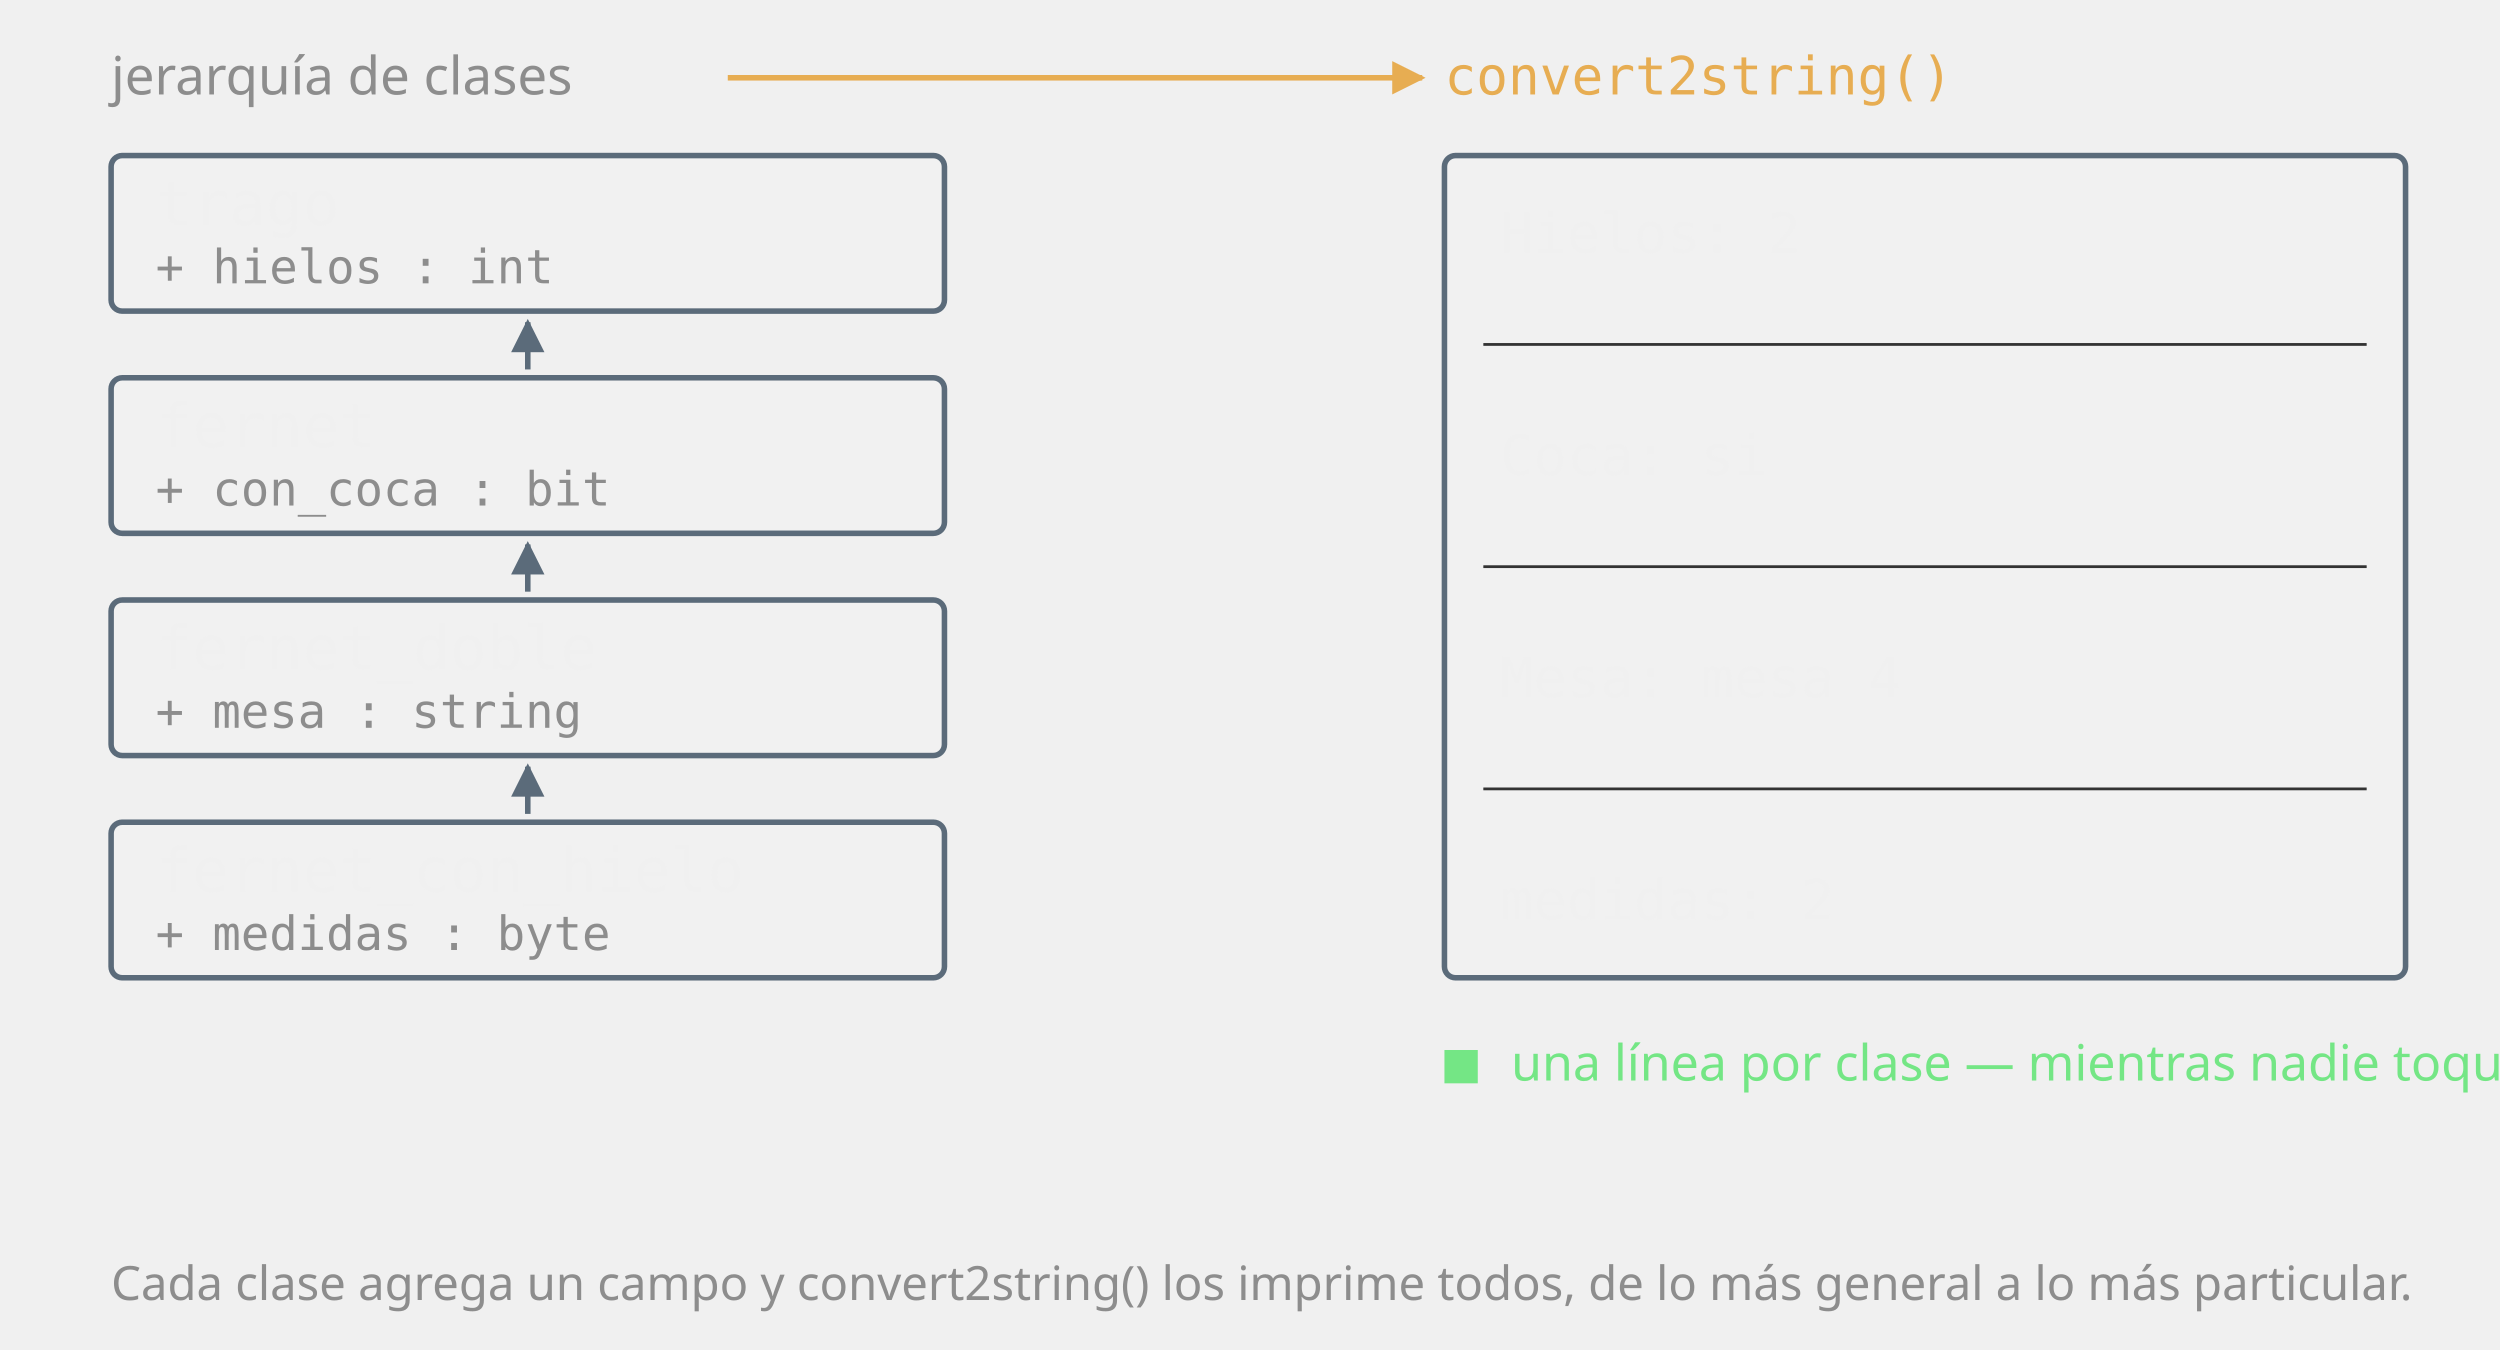
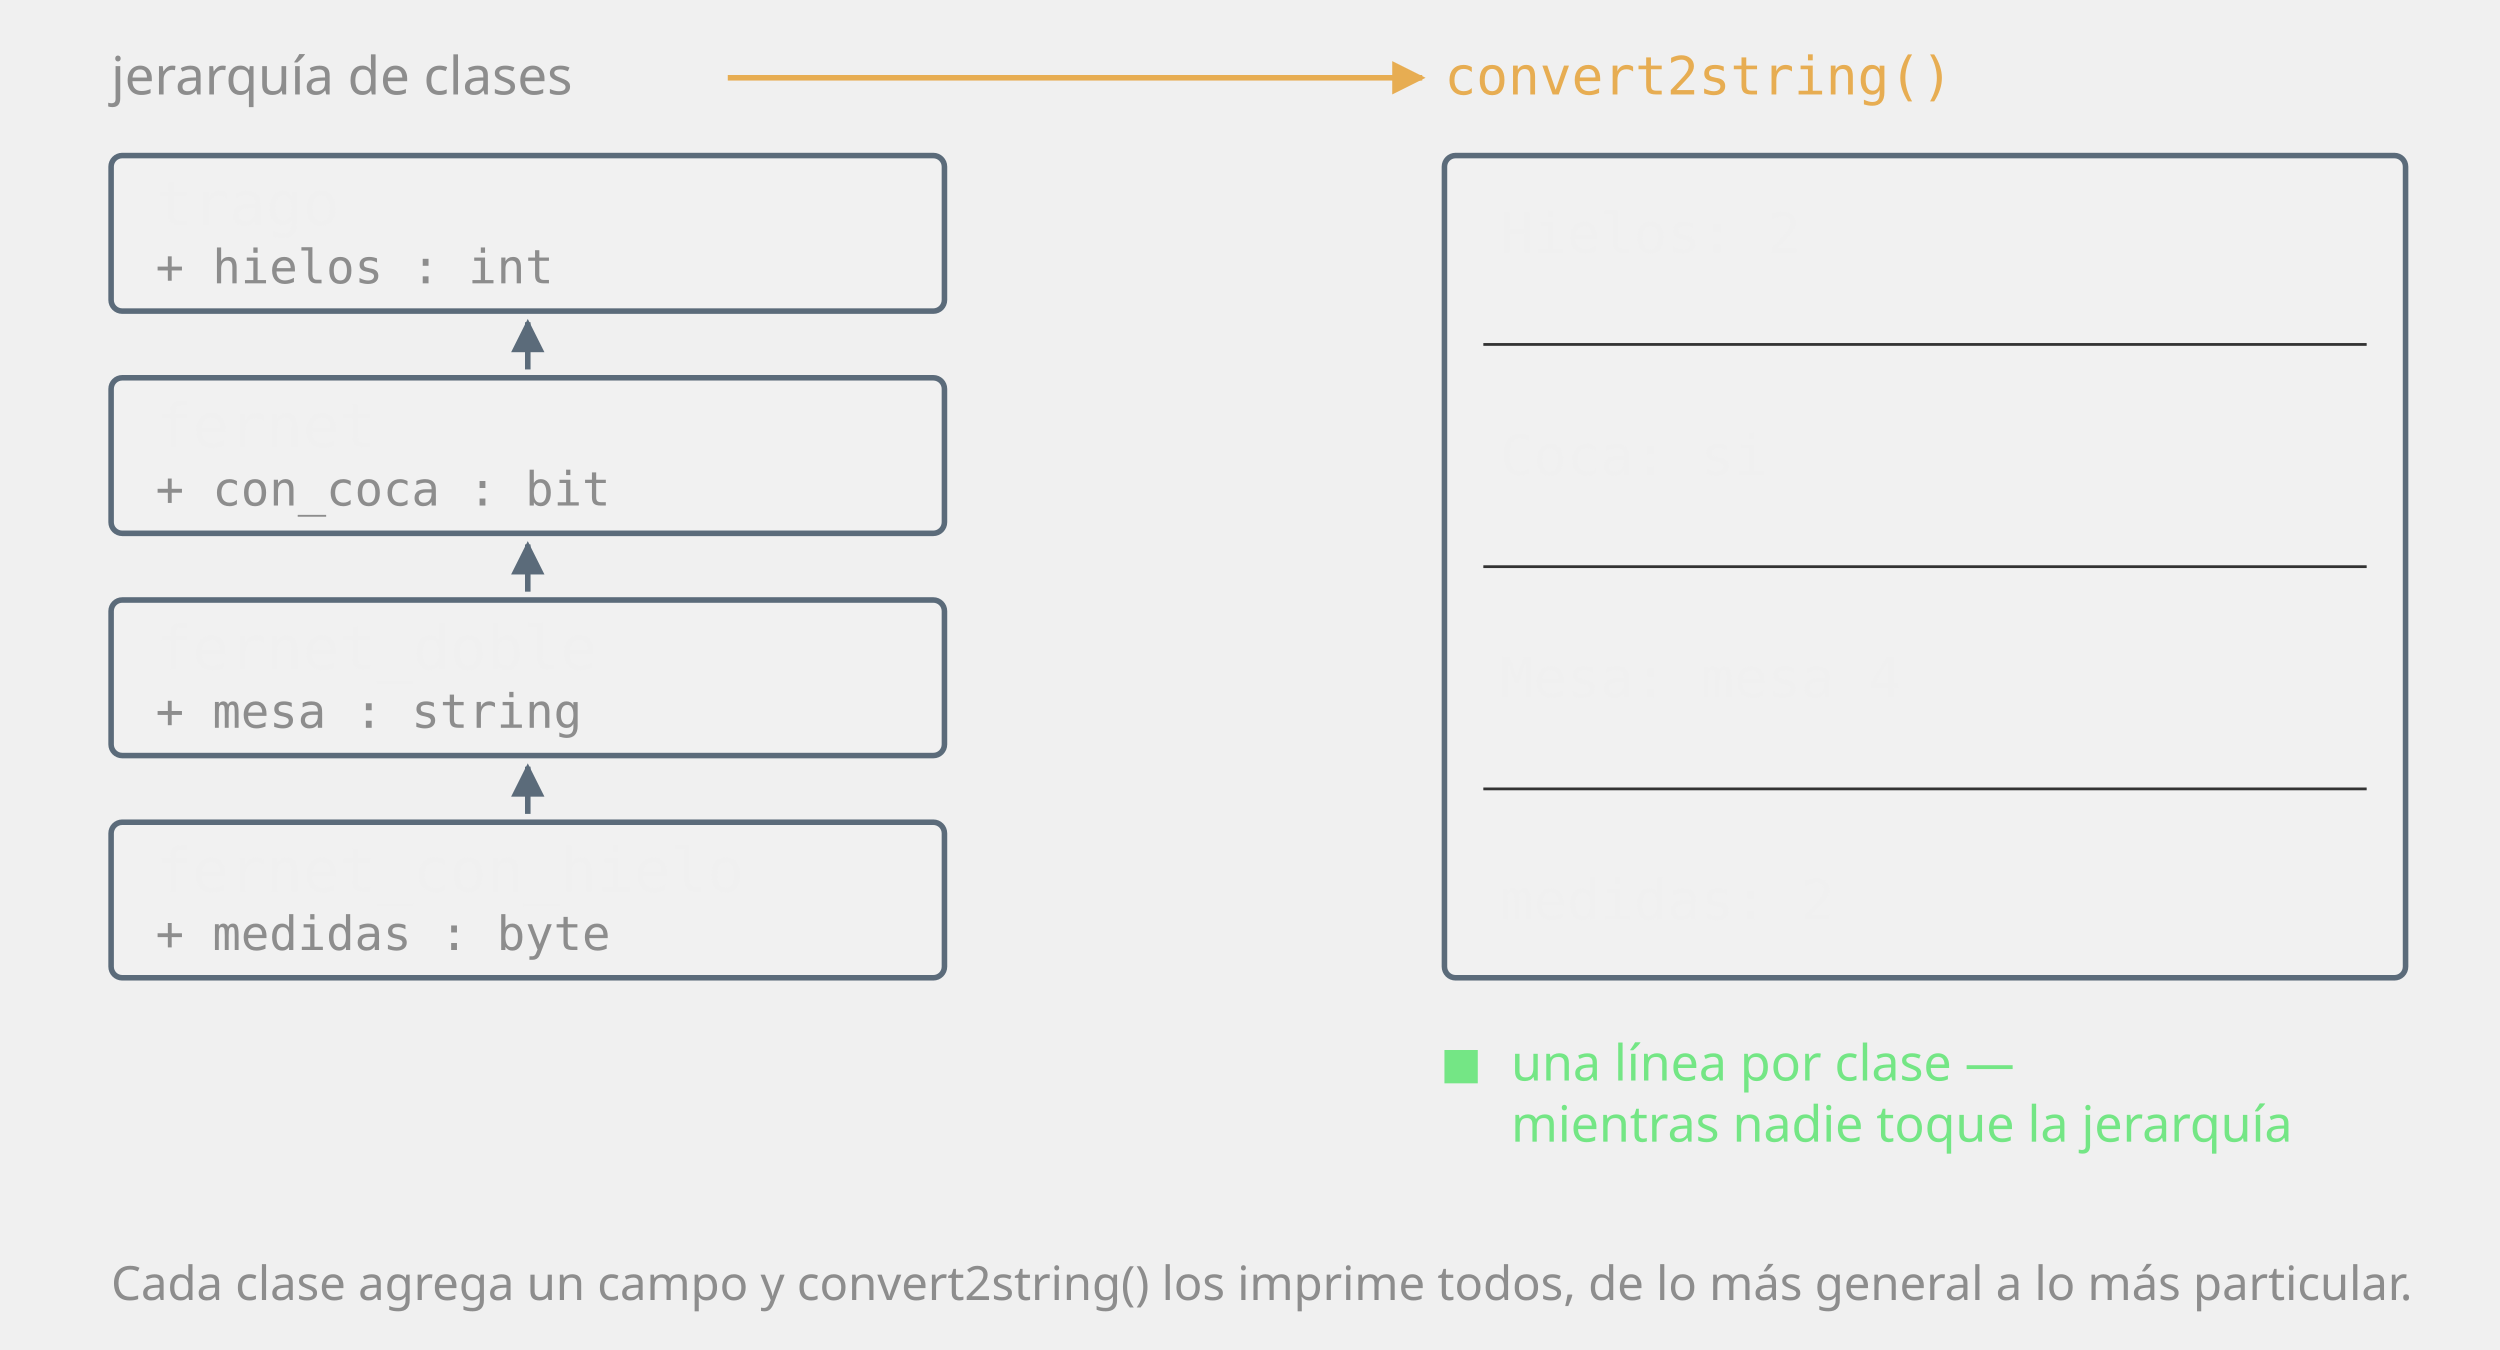
<svg xmlns="http://www.w3.org/2000/svg" viewBox="0 0 900 486" font-family="IBM Plex Sans, system-ui, sans-serif">
  <defs>
    <marker id="a" viewBox="0 0 10 10" refX="9" refY="5" markerWidth="6" markerHeight="6" orient="auto-start-reverse">
      <path d="M0,0 L10,5 L0,10 z" fill="#5b6b7a" />
    </marker>
    <marker id="a-acc" viewBox="0 0 10 10" refX="9" refY="5" markerWidth="6" markerHeight="6" orient="auto-start-reverse">
      <path d="M0,0 L10,5 L0,10 z" fill="#e7ad52" />
    </marker>
  </defs>
  <text x="40" y="34" fill="#8d8d8d" font-size="19">jerarquía de clases</text>
  <path d="M262,28 H512" fill="none" stroke="#e7ad52" stroke-width="2" marker-end="url(#a-acc)" />
  <text x="520" y="34" fill="#e7ad52" font-size="19" font-family="IBM Plex Mono, ui-monospace, monospace">convert2string()</text>
  <rect x="520" y="56" width="346" height="296" rx="4" fill="#ffffff" opacity="0.06" />
  <rect x="520" y="56" width="346" height="296" rx="4" fill="none" stroke="#5b6b7a" stroke-width="2" />
  <path d="M534,124 H852" stroke="#333" stroke-width="1" />
  <path d="M534,204 H852" stroke="#333" stroke-width="1" />
  <path d="M534,284 H852" stroke="#333" stroke-width="1" />
  <text x="540" y="91" fill="#f0f0f0" font-size="20" font-family="IBM Plex Mono, ui-monospace, monospace">Hielos: 2</text>
  <text x="540" y="171" fill="#f0f0f0" font-size="20" font-family="IBM Plex Mono, ui-monospace, monospace">Coca: si</text>
  <text x="540" y="251" fill="#f0f0f0" font-size="20" font-family="IBM Plex Mono, ui-monospace, monospace">Mesa: mesa 4</text>
  <text x="540" y="331" fill="#f0f0f0" font-size="20" font-family="IBM Plex Mono, ui-monospace, monospace">medidas: 2</text>
  <rect x="40" y="56" width="300" height="56" rx="4" fill="#ffffff" opacity="0.06" />
  <rect x="40" y="56" width="300" height="56" rx="4" fill="none" stroke="#5b6b7a" stroke-width="2" />
  <text x="56" y="81" fill="#f0f0f0" font-size="22" font-family="IBM Plex Mono, ui-monospace, monospace">trago</text>
  <text x="56" y="102" fill="#8d8d8d" font-size="17" font-family="IBM Plex Mono, ui-monospace, monospace">+ hielos : int</text>
  <rect x="40" y="136" width="300" height="56" rx="4" fill="#ffffff" opacity="0.06" />
  <rect x="40" y="136" width="300" height="56" rx="4" fill="none" stroke="#5b6b7a" stroke-width="2" />
  <text x="56" y="161" fill="#f0f0f0" font-size="22" font-family="IBM Plex Mono, ui-monospace, monospace">fernet</text>
  <text x="56" y="182" fill="#8d8d8d" font-size="17" font-family="IBM Plex Mono, ui-monospace, monospace">+ con_coca : bit</text>
  <path d="M190,133 V116" fill="none" stroke="#5b6b7a" stroke-width="2" marker-end="url(#a)" />
  <rect x="40" y="216" width="300" height="56" rx="4" fill="#ffffff" opacity="0.06" />
  <rect x="40" y="216" width="300" height="56" rx="4" fill="none" stroke="#5b6b7a" stroke-width="2" />
  <text x="56" y="241" fill="#f0f0f0" font-size="22" font-family="IBM Plex Mono, ui-monospace, monospace">fernet_doble</text>
  <text x="56" y="262" fill="#8d8d8d" font-size="17" font-family="IBM Plex Mono, ui-monospace, monospace">+ mesa : string</text>
  <path d="M190,213 V196" fill="none" stroke="#5b6b7a" stroke-width="2" marker-end="url(#a)" />
  <rect x="40" y="296" width="300" height="56" rx="4" fill="#ffffff" opacity="0.06" />
  <rect x="40" y="296" width="300" height="56" rx="4" fill="none" stroke="#5b6b7a" stroke-width="2" />
  <text x="56" y="321" fill="#f0f0f0" font-size="22" font-family="IBM Plex Mono, ui-monospace, monospace">fernet_con_hielo</text>
  <text x="56" y="342" fill="#8d8d8d" font-size="17" font-family="IBM Plex Mono, ui-monospace, monospace">+ medidas : byte</text>
  <path d="M190,293 V276" fill="none" stroke="#5b6b7a" stroke-width="2" marker-end="url(#a)" />
  <rect x="520" y="378" width="12" height="12" fill="#74e685" />
-   <text x="544" y="389" fill="#74e685" font-size="18">una línea por clase — mientras nadie toque la jerarquía</text>
+   <text x="544" y="389" fill="#74e685" font-size="18">una línea por clase —</text>
+   <text x="544" y="411" fill="#74e685" font-size="18">mientras nadie toque la jerarquía</text>
  <text x="40" y="468" fill="#8d8d8d" font-size="17">Cada clase agrega un campo y convert2string() los imprime todos, de lo más general a lo más particular.</text>
</svg>
